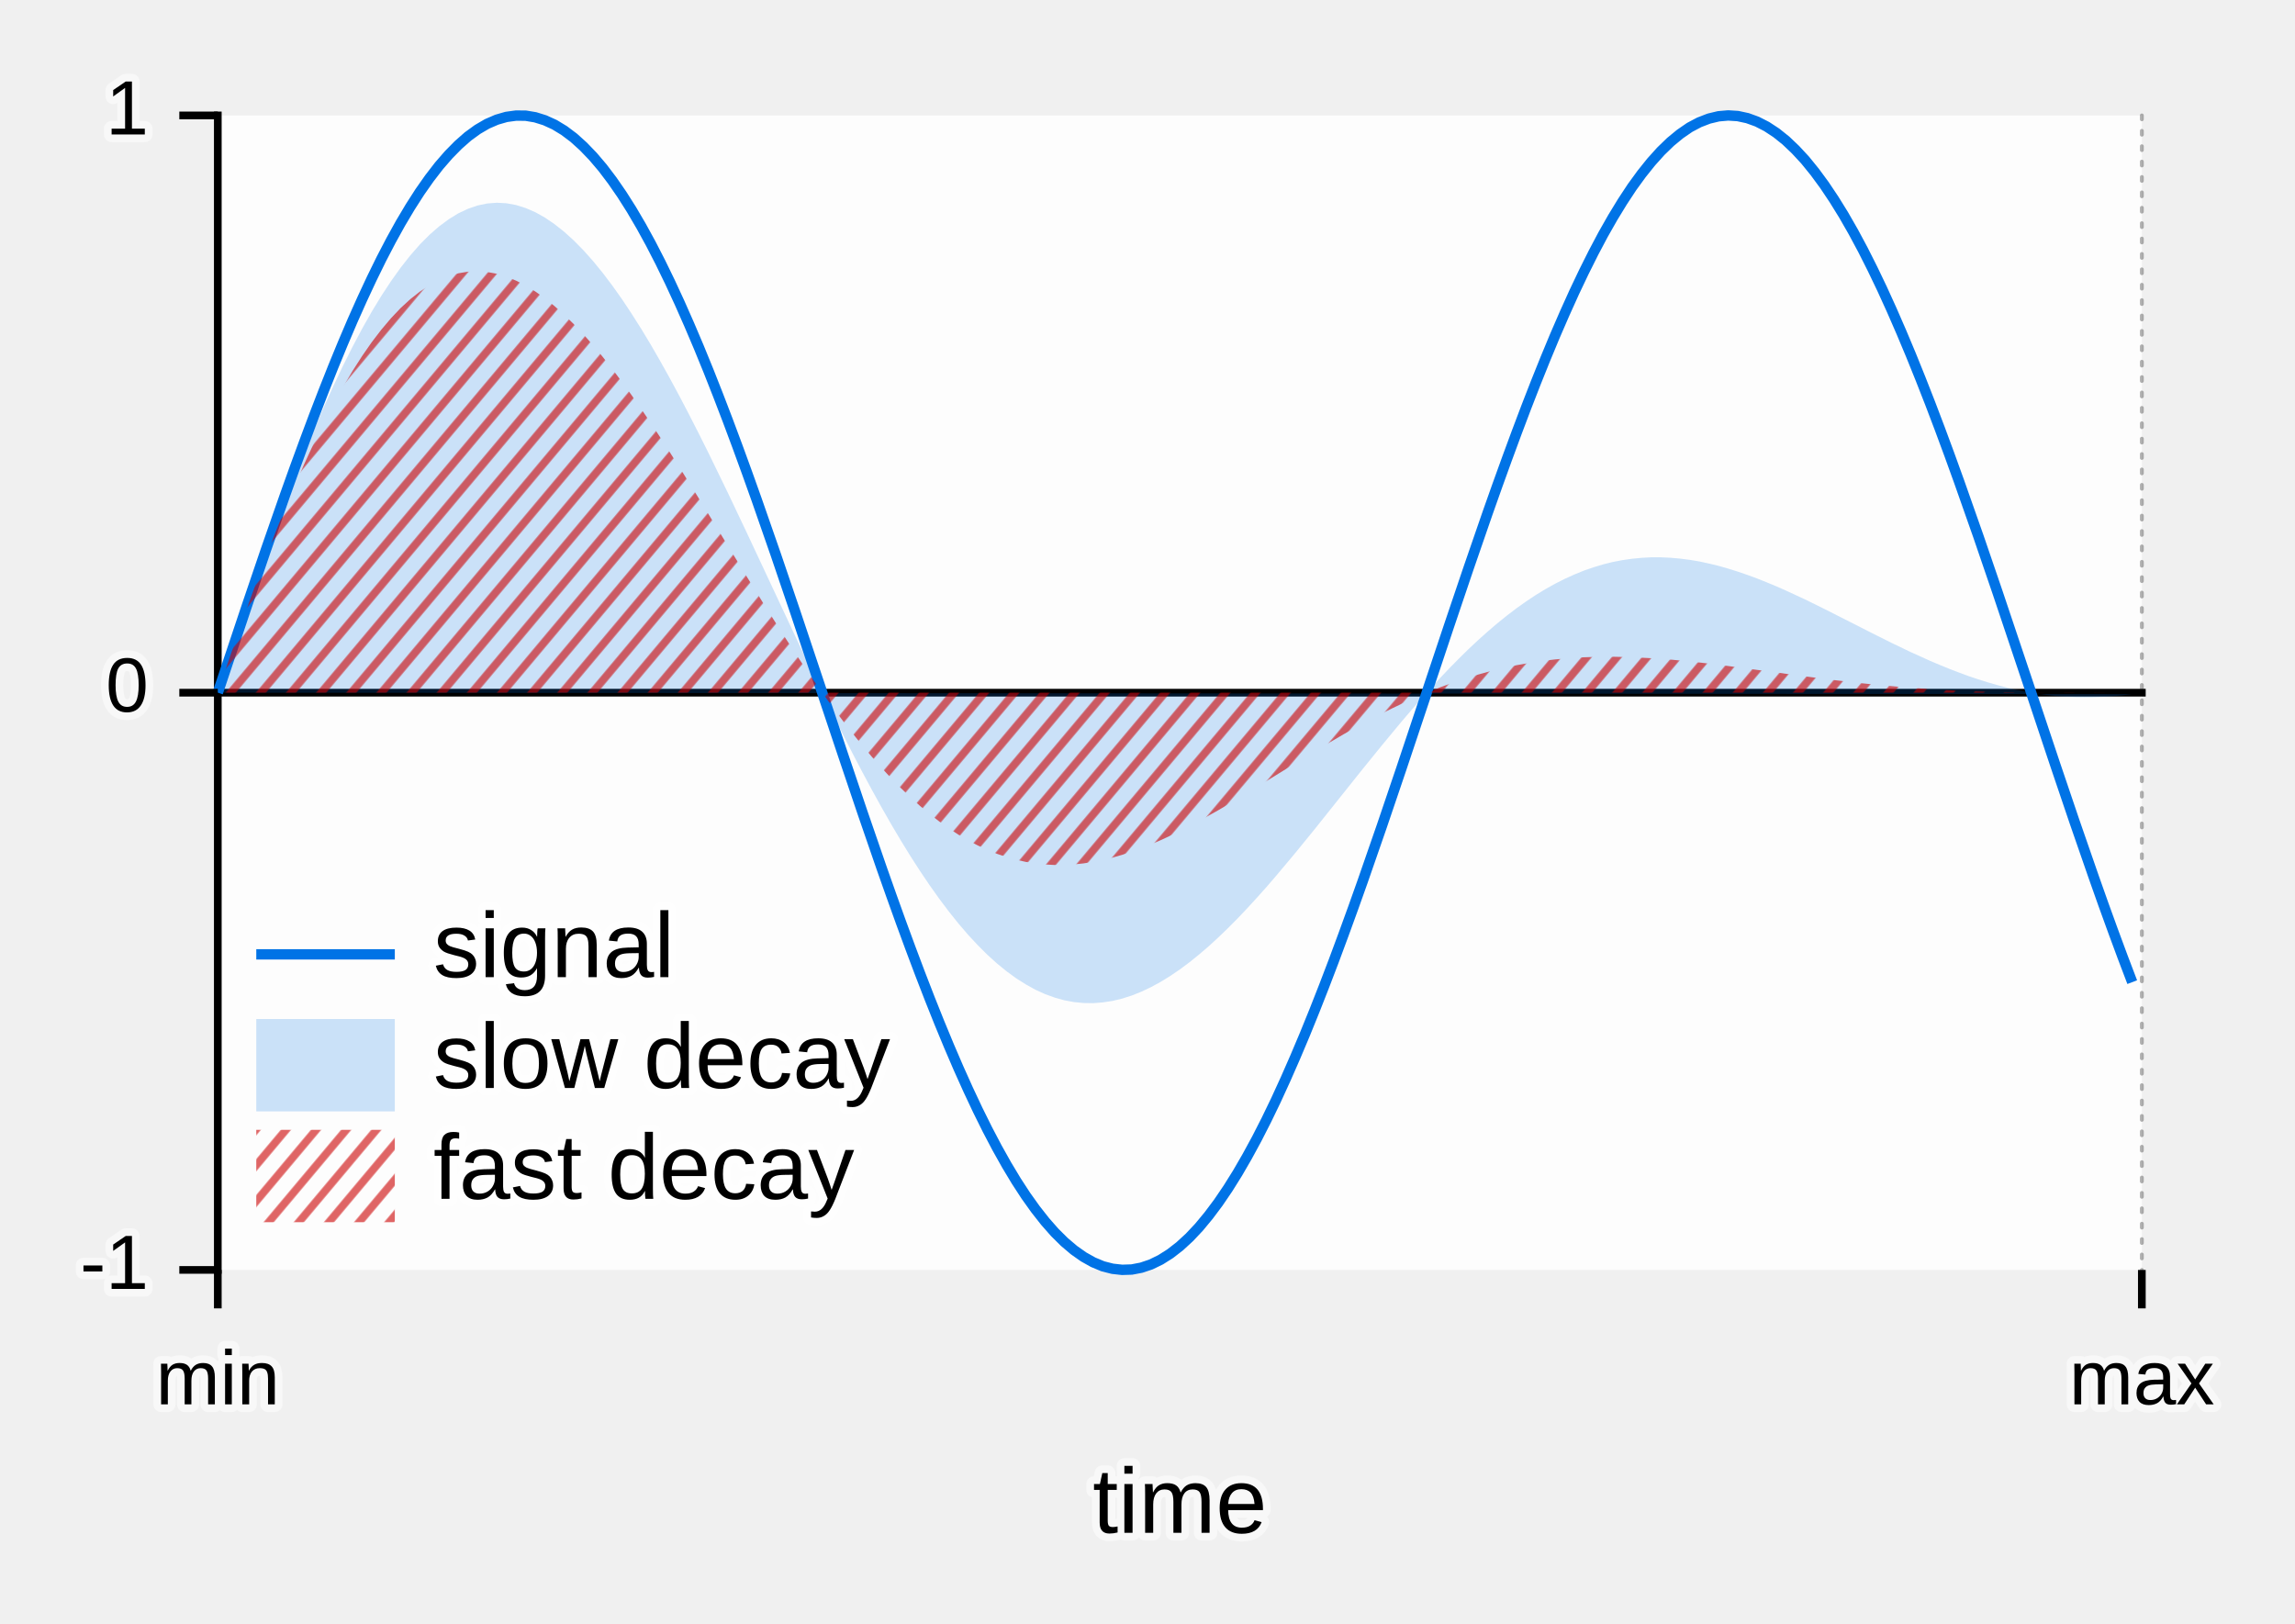
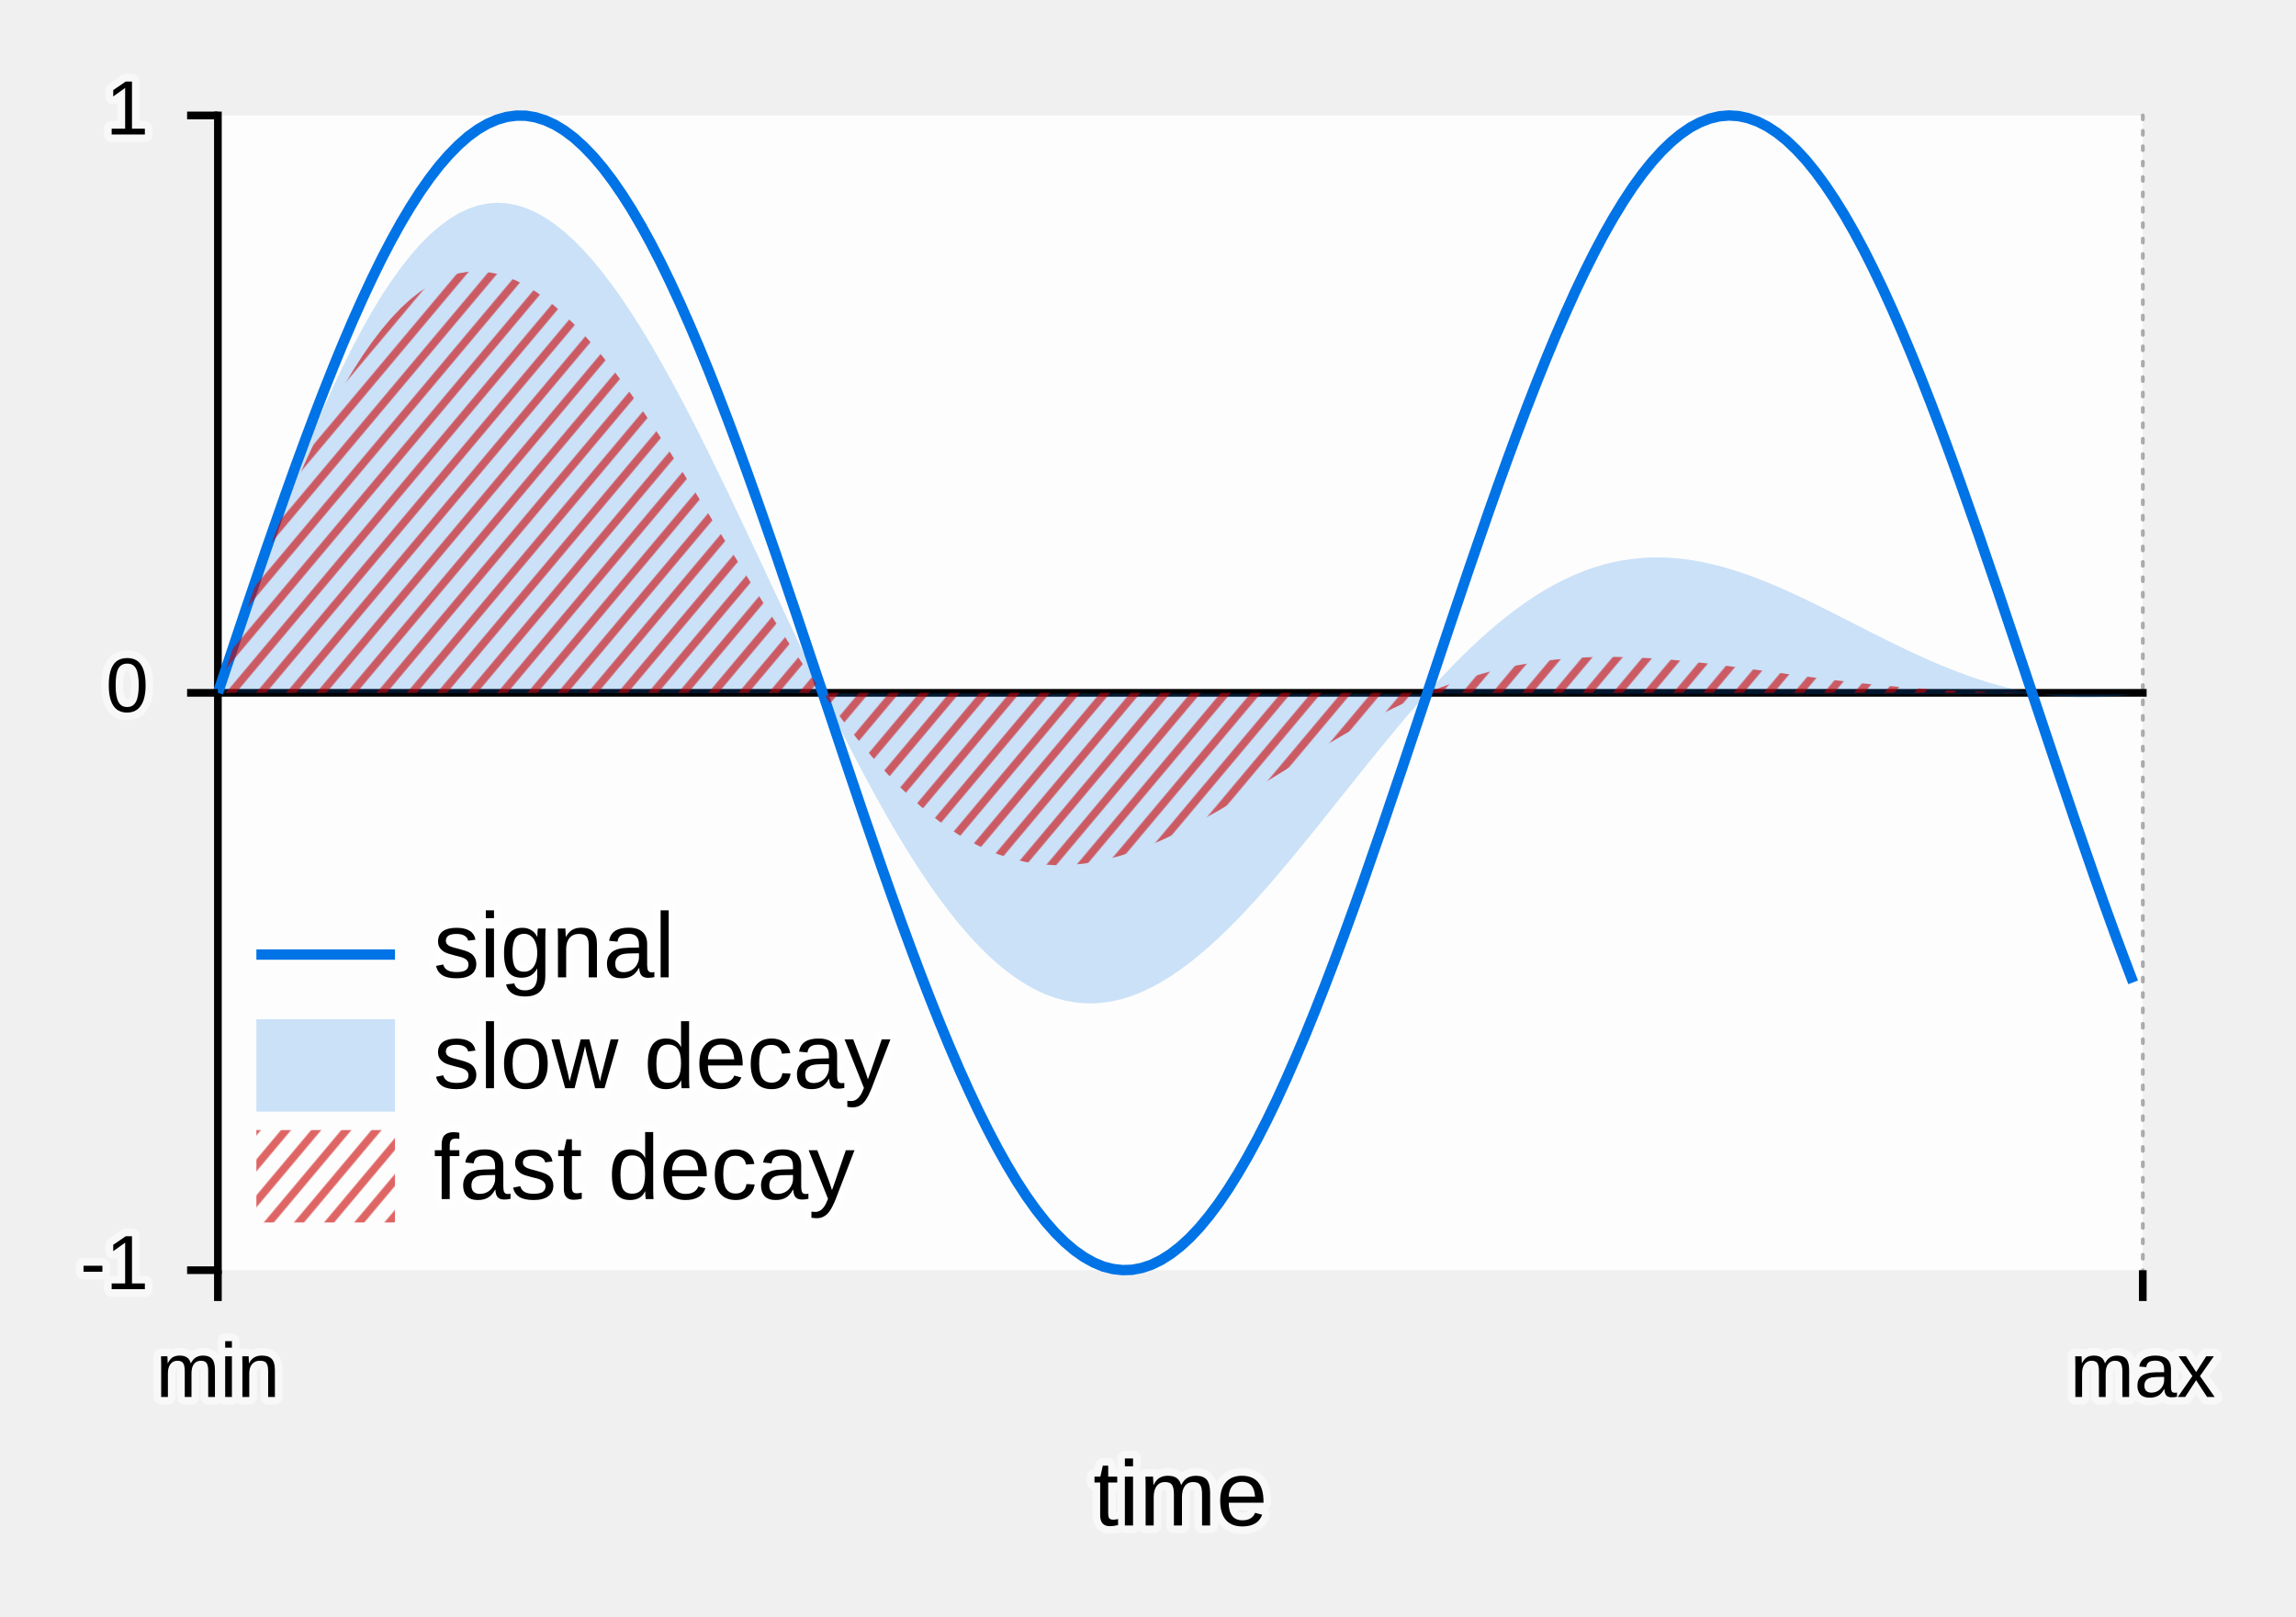
- <svg xmlns="http://www.w3.org/2000/svg" version="1.1" class="svg-plot" width="298.2pt" height="211pt" viewBox="-28.3 -15 298.2 211" preserveAspectRatio="xMidYMid">
-   <rect x="-18.3" y="-5" width="278.2" height="191" class="svg-plot-bg" />
+ <svg xmlns="http://www.w3.org/2000/svg" version="1.1" class="svg-plot" width="298.2pt" height="210pt" viewBox="-28.3 -15 298.2 210" preserveAspectRatio="xMidYMid">
+   <rect x="-18.3" y="-5" width="278.2" height="190" class="svg-plot-bg" />
  <rect x="0" y="0" width="250" height="150" class="svg-plot-axis" />
  <line x1="0" x2="0" y1="0" y2="150" class="svg-plot-major" />
  <line x1="250" x2="250" y1="0" y2="150" class="svg-plot-minor" />
  <line x1="0" x2="250" y1="75" y2="75" class="svg-plot-major" />
  <clipPath id="clip0">
    <rect x="-0.75" y="-0.75" width="251.5" height="151.5" />
  </clipPath>
  <g clip-path="url(#clip0)">
    <path class="svg-plot-fill svg-plot-f0 svg-plot-h0" d="M 0 75 2.5 67.59 3.75 63.96 5 60.4 6.25 56.91 7.5 53.5 8.75 50.18 10 46.96 11.25 43.85 12.5 40.84 13.75 37.95 15 35.19 16.25 32.56 17.5 30.07 18.75 27.71 20 25.5 21.25 23.44 22.5 21.54 23.75 19.79 25 18.2 26.25 16.77 27.5 15.51 28.75 14.42 30 13.49 31.25 12.72 32.5 12.13 33.75 11.7 35 11.44 36.25 11.34 37.5 11.41 38.75 11.64 40 12.03 41.25 12.57 42.5 13.27 43.75 14.12 45 15.11 46.25 16.24 47.5 17.51 48.75 18.91 50 20.44 51.25 22.09 52.5 23.85 53.75 25.73 55 27.7 56.25 29.77 57.5 31.94 58.75 34.18 60 36.5 61.25 38.89 62.5 41.34 63.75 43.84 66.25 48.98 68.75 54.25 75 67.59 77.5 72.85 80 77.98 81.25 80.48 82.5 82.93 83.75 85.32 85 87.65 86.25 89.91 87.5 92.1 88.75 94.21 90 96.24 91.25 98.18 92.5 100.03 93.75 101.79 95 103.45 96.25 105.01 97.5 106.47 98.75 107.81 100 109.06 101.25 110.19 102.5 111.21 103.75 112.12 105 112.91 106.25 113.6 107.5 114.17 108.75 114.62 110 114.97 111.25 115.2 112.5 115.32 113.75 115.34 115 115.24 116.25 115.05 117.5 114.75 118.75 114.35 120 113.85 121.25 113.26 122.5 112.58 123.75 111.81 125 110.96 126.25 110.03 127.5 109.02 128.75 107.95 130 106.8 131.25 105.6 132.5 104.34 133.75 103.02 135 101.66 136.25 100.26 137.5 98.81 140 95.83 142.5 92.76 148.75 84.93 151.25 81.85 153.75 78.83 155 77.37 156.25 75.93 157.5 74.53 158.75 73.17 160 71.85 161.25 70.58 162.5 69.35 163.75 68.18 165 67.06 166.25 65.99 167.5 64.98 168.75 64.03 170 63.14 171.25 62.31 172.5 61.55 173.75 60.85 175 60.22 176.25 59.65 177.5 59.14 178.75 58.71 180 58.33 181.25 58.02 182.5 57.78 183.75 57.6 185 57.48 186.25 57.41 187.5 57.41 188.75 57.47 190 57.58 191.25 57.74 192.5 57.95 193.75 58.22 195 58.52 196.25 58.88 197.5 59.27 198.75 59.7 200 60.16 201.25 60.66 202.5 61.18 203.75 61.73 206.25 62.89 208.75 64.12 215 67.29 217.5 68.54 220 69.74 222.5 70.87 223.75 71.4 225 71.91 226.25 72.39 227.5 72.85 228.75 73.27 230 73.66 231.25 74.02 232.5 74.35 233.75 74.64 235 74.89 236.25 75.1 237.5 75.28 238.75 75.42 240 75.52 241.25 75.59 242.5 75.61 243.75 75.6 245 75.55 246.25 75.46 247.5 75.34 248.75 75.19" />
    <path class="svg-plot-line svg-plot-s0 svg-plot-d0" d="M 0 75 3.75 63.79 6.25 56.44 8.75 49.28 10 45.79 11.25 42.38 12.5 39.04 13.75 35.8 15 32.65 16.25 29.61 17.5 26.68 18.75 23.88 20 21.2 21.25 18.65 22.5 16.25 23.75 13.99 25 11.89 26.25 9.94 27.5 8.16 28.75 6.54 30 5.1 31.25 3.83 32.5 2.73 33.75 1.82 35 1.09 36.25 0.55 37.5 0.19 38.75 0.02 40 0.03 41.25 0.24 42.5 0.63 43.75 1.2 45 1.96 46.25 2.9 47.5 4.03 48.75 5.33 50 6.8 51.25 8.45 52.5 10.26 53.75 12.23 55 14.36 56.25 16.64 57.5 19.07 58.75 21.64 60 24.34 61.25 27.17 62.5 30.11 63.75 33.17 65 36.34 66.25 39.6 67.5 42.95 68.75 46.38 70 49.88 72.5 57.06 75 64.42 81.25 83.11 83.75 90.52 86.25 97.77 87.5 101.31 88.75 104.79 90 108.19 91.25 111.51 92.5 114.74 93.75 117.87 95 120.89 96.25 123.8 97.5 126.58 98.75 129.24 100 131.76 101.25 134.14 102.5 136.37 103.75 138.45 105 140.37 106.25 142.12 107.5 143.71 108.75 145.13 110 146.37 111.25 147.43 112.5 148.31 113.75 149.01 115 149.53 116.25 149.85 117.5 149.99 118.75 149.95 120 149.71 121.25 149.29 122.5 148.68 123.75 147.89 125 146.92 126.25 145.77 127.5 144.44 128.75 142.93 130 141.26 131.25 139.42 132.5 137.42 133.75 135.26 135 132.96 136.25 130.51 137.5 127.92 138.75 125.19 140 122.34 141.25 119.38 142.5 116.3 143.75 113.12 145 109.85 146.25 106.48 147.5 103.04 148.75 99.53 151.25 92.33 153.75 84.96 160 66.26 162.5 58.87 165 51.63 166.25 48.1 167.5 44.64 168.75 41.25 170 37.94 171.25 34.73 172.5 31.62 173.75 28.61 175 25.73 176.25 22.96 177.5 20.33 178.75 17.83 180 15.47 181.25 13.27 182.5 11.22 183.75 9.32 185 7.6 186.25 6.04 187.5 4.65 188.75 3.44 190 2.41 191.25 1.55 192.5 0.89 193.75 0.41 195 0.11 196.25 0 197.5 0.08 198.75 0.35 200 0.8 201.25 1.44 202.5 2.26 203.75 3.26 205 4.45 206.25 5.8 207.5 7.34 208.75 9.04 210 10.91 211.25 12.93 212.5 15.11 213.75 17.44 215 19.92 216.25 22.53 217.5 25.28 218.75 28.15 220 31.13 221.25 34.23 222.5 37.42 223.75 40.71 225 44.09 226.25 47.55 228.75 54.65 231.25 61.96 235 73.14 238.75 84.37 241.25 91.75 243.75 98.96 245 102.49 246.25 105.94 247.5 109.32 248.75 112.61" />
    <path class="svg-plot-fill svg-plot-f1 svg-plot-h1" d="M 0 75 1.25 71.29 2.5 67.66 3.75 64.13 5 60.69 6.25 57.36 7.5 54.15 8.75 51.05 10 48.08 11.25 45.25 12.5 42.55 13.75 39.99 15 37.58 16.25 35.32 17.5 33.21 18.75 31.26 20 29.46 21.25 27.83 22.5 26.35 23.75 25.03 25 23.88 26.25 22.89 27.5 22.06 28.75 21.38 30 20.87 31.25 20.51 32.5 20.3 33.75 20.25 35 20.34 36.25 20.57 37.5 20.95 38.75 21.46 40 22.1 41.25 22.87 42.5 23.76 43.75 24.77 45 25.89 46.25 27.11 47.5 28.43 48.75 29.85 50 31.35 51.25 32.94 52.5 34.6 53.75 36.32 55 38.11 56.25 39.95 57.5 41.84 60 45.74 62.5 49.75 68.75 59.95 71.25 63.98 73.75 67.9 75 69.81 76.25 71.69 77.5 73.52 78.75 75.3 80 77.02 81.25 78.7 82.5 80.31 83.75 81.86 85 83.35 86.25 84.77 87.5 86.12 88.75 87.39 90 88.59 91.25 89.72 92.5 90.77 93.75 91.74 95 92.64 96.25 93.46 97.5 94.19 98.75 94.85 100 95.43 101.25 95.94 102.5 96.36 103.75 96.71 105 96.99 106.25 97.19 107.5 97.32 108.75 97.39 110 97.38 111.25 97.31 112.5 97.18 113.75 96.98 115 96.73 116.25 96.43 117.5 96.07 118.75 95.66 120 95.2 121.25 94.7 122.5 94.17 123.75 93.59 125 92.98 126.25 92.34 127.5 91.67 130 90.27 132.5 88.79 136.25 86.49 141.25 83.4 143.75 81.89 146.25 80.42 148.75 79.02 151.25 77.7 152.5 77.08 153.75 76.48 155 75.9 156.25 75.35 157.5 74.83 158.75 74.33 160 73.87 161.25 73.43 162.5 73.02 163.75 72.65 165 72.3 166.25 71.98 167.5 71.69 168.75 71.43 170 71.21 171.25 71 172.5 70.83 173.75 70.68 175 70.57 176.25 70.47 177.5 70.4 178.75 70.36 180 70.33 181.25 70.33 183.75 70.39 186.25 70.52 188.75 70.7 191.25 70.94 193.75 71.22 197.5 71.7 206.25 72.88 210 73.36 213.75 73.79 216.25 74.04 218.75 74.27 221.25 74.46 223.75 74.62 226.25 74.75 228.75 74.85 232.5 74.95 236.25 75.01 241.25 75.02 248.75 75" />
  </g>
  <g>
-     <line x1="0" x2="0" y1="150" y2="155" class="svg-plot-tick" />
-     <line x1="250" x2="250" y1="150" y2="155" class="svg-plot-tick" />
-     <line x1="0" x2="-5" y1="75" y2="75" class="svg-plot-tick" />
-     <line x1="0" x2="-5" y1="150" y2="150" class="svg-plot-tick" />
-     <line x1="0" x2="-5" y1="0" y2="0" class="svg-plot-tick" />
+     <line x1="0" x2="0" y1="150" y2="154" class="svg-plot-tick" />
+     <line x1="250" x2="250" y1="150" y2="154" class="svg-plot-tick" />
+     <line x1="0" x2="-4" y1="75" y2="75" class="svg-plot-tick" />
+     <line x1="0" x2="-4" y1="150" y2="150" class="svg-plot-tick" />
+     <line x1="0" x2="-4" y1="0" y2="0" class="svg-plot-tick" />
    <text class="svg-plot-value" style="text-anchor:end" x="-9" y="-1">1</text>
    <text class="svg-plot-value" style="text-anchor:end" x="-9" y="149">-1</text>
    <text class="svg-plot-value" style="text-anchor:end" x="-9" y="74">0</text>
-     <text class="svg-plot-label svg-plot-t" x="125" y="180">time</text>
-     <text class="svg-plot-value" x="250" y="164">max</text>
-     <text class="svg-plot-value" x="0" y="164">min</text>
+     <text class="svg-plot-label svg-plot-t" x="125" y="179">time</text>
+     <text class="svg-plot-value" x="250" y="163">max</text>
+     <text class="svg-plot-value" x="0" y="163">min</text>
    <g>
      <rect x="0" y="96.8" width="95.52" height="53.2" class="svg-plot-legend" />
      <line x1="5" x2="23" y1="109" y2="109" class="svg-plot-line svg-plot-s0 svg-plot-d0" />
      <rect x="5" y="117.4" width="18" height="12" class="svg-plot-fill svg-plot-f0 svg-plot-h0" />
      <rect x="5" y="131.8" width="18" height="12" class="svg-plot-fill svg-plot-f1 svg-plot-h1" />
    </g>
    <text class="svg-plot-label" style="text-anchor:start" x="28" y="136.6">fast decay</text>
    <text class="svg-plot-label" style="text-anchor:start" x="28" y="122.2">slow decay</text>
    <text class="svg-plot-label" style="text-anchor:start" x="28" y="107.8">signal</text>
  </g>
  <defs>
    <g id="svg-plot-marker0" class="svg-plot-marker">
      <circle cx="0" cy="0" r="1" stroke="none" />
    </g>
    <g id="svg-plot-marker1" class="svg-plot-marker">
      <path d="M0 0.9 -0.9 0 0 -0.9 0.9 0Z" fill="#FFFA" stroke-linejoin="miter" stroke-width="0.6" />
    </g>
    <g id="svg-plot-marker2" class="svg-plot-marker">
      <rect x="-0.9" y="-0.9" width="1.8" height="1.8" stroke="none" />
    </g>
    <g id="svg-plot-marker3" class="svg-plot-marker">
      <circle cx="0" cy="0" fill="#FFFA" r="0.8" stroke-width="0.65" />
    </g>
    <g id="svg-plot-marker4" class="svg-plot-marker">
      <path stroke="none" d="M0 -1.25 1.25 0.9 -1.25 0.9Z" />
    </g>
    <mask id="svg-plot-hatch1">
      <rect x="-368" y="-368" width="736" height="736" fill="url(#svg-plot-hatch1-pattern)" style="transform:rotate(-50deg)" />
    </mask>
    <pattern patternUnits="userSpaceOnUse" id="svg-plot-hatch1-pattern" class="svg-plot-hatch" x="0" y="0" width="10" height="3" stroke="#FFF" fill="none">
      <line x1="-1" x2="11" y1="1.5" y2="1.5" />
    </pattern>
    <mask id="svg-plot-hatch2">
      <rect x="-368" y="-368" width="736" height="736" fill="url(#svg-plot-hatch2-pattern)" style="transform:rotate(30deg)" />
    </mask>
    <pattern patternUnits="userSpaceOnUse" id="svg-plot-hatch2-pattern" class="svg-plot-hatch" x="0" y="0" width="10" height="2.4" stroke="#FFF" fill="none">
      <line x1="-1" x2="11" y1="1.2" y2="1.2" />
    </pattern>
    <mask id="svg-plot-hatch3">
      <rect x="-368" y="-368" width="736" height="736" fill="url(#svg-plot-hatch3-pattern)" style="transform:rotate(8deg)" />
      <rect x="-368" y="-368" width="736" height="736" fill="url(#svg-plot-hatch3-pattern)" style="transform:rotate(93deg)" />
    </mask>
    <pattern patternUnits="userSpaceOnUse" id="svg-plot-hatch3-pattern" class="svg-plot-hatch" x="0" y="0" width="10" height="3" stroke="#FFF" fill="none">
      <line x1="-1" x2="11" y1="1.5" y2="1.5" />
    </pattern>
  </defs>
  <style>.svg-plot{stroke-linecap:butt;stroke-linejoin:round;}.svg-plot-bg{fill:none;stroke:none;}.svg-plot-axis{stroke:none;fill:#FFFFFFD9;}.svg-plot-legend{stroke:none;fill:#FFFFFFE4;}.svg-plot-line{stroke:blue;fill:none;stroke-width:1.5px;stroke-linejoin:round;}.svg-plot-fill{stroke:none;opacity:0.6;}.svg-plot-major{stroke:#000;stroke-width:1px;stroke-linecap:square;fill:none;}.svg-plot-minor{stroke:#0000004D;stroke-width:0.5px;stroke-dasharray:0.5 1.5;stroke-linecap:round;fill:none;}.svg-plot-tick{stroke:#000;fill:none;stroke-width:1px;stroke-linecap:butt;}.svg-plot-value,.svg-plot-label{font-family:Arial,sans-serif;fill:#000;stroke:#FFFFFF80;stroke-width:2px;paint-order:stroke fill;text-anchor:middle;dominant-baseline:central;alignment-baseline:baseline;}.svg-plot-label{font-size:12px;}.svg-plot-value{font-size:10px;}.svg-plot-hatch{stroke:#FFF;stroke-width:1px;}.svg-plot-marker{transform:scale(3.25);}.svg-plot-s{stroke:#000;}.svg-plot-f,.svg-plot-t{fill:#000;}.svg-plot-s0{stroke:#0073E6}.svg-plot-f0,.svg-plot-t0{fill:#0073E6}.svg-plot-s1{stroke:#CC0000}.svg-plot-f1,.svg-plot-t1{fill:#CC0000}.svg-plot-s2{stroke:#00B300}.svg-plot-f2,.svg-plot-t2{fill:#00B300}.svg-plot-s3{stroke:#806600}.svg-plot-f3,.svg-plot-t3{fill:#806600}.svg-plot-s4{stroke:#E69900}.svg-plot-f4,.svg-plot-t4{fill:#E69900}.svg-plot-s5{stroke:#CC00CC}.svg-plot-f5,.svg-plot-t5{fill:#CC00CC}.svg-plot-d0{stroke-width:1.35px}.svg-plot-d1{stroke-dasharray:1.8 1.8}.svg-plot-d2{stroke-dasharray:4.2 2.4}.svg-plot-d3{stroke-dasharray:7.5 6}.svg-plot-d4{stroke-dasharray:6 1.5 1.5 1.5 1.5 1.5}.svg-plot-d5{stroke-dasharray:15 4.5}.svg-plot-d6{stroke-dasharray:6 3 1.5 3}.svg-plot-h0{opacity:0.2}.svg-plot-h1{mask:url(#svg-plot-hatch1)}.svg-plot-h2{mask:url(#svg-plot-hatch2)}.svg-plot-h3{mask:url(#svg-plot-hatch3)}#svg-plot-hatch2-pattern{stroke-width:0.9px}#svg-plot-hatch3-pattern{stroke-width:0.7px}.svg-plot-legend{fill:none}</style>
</svg>
